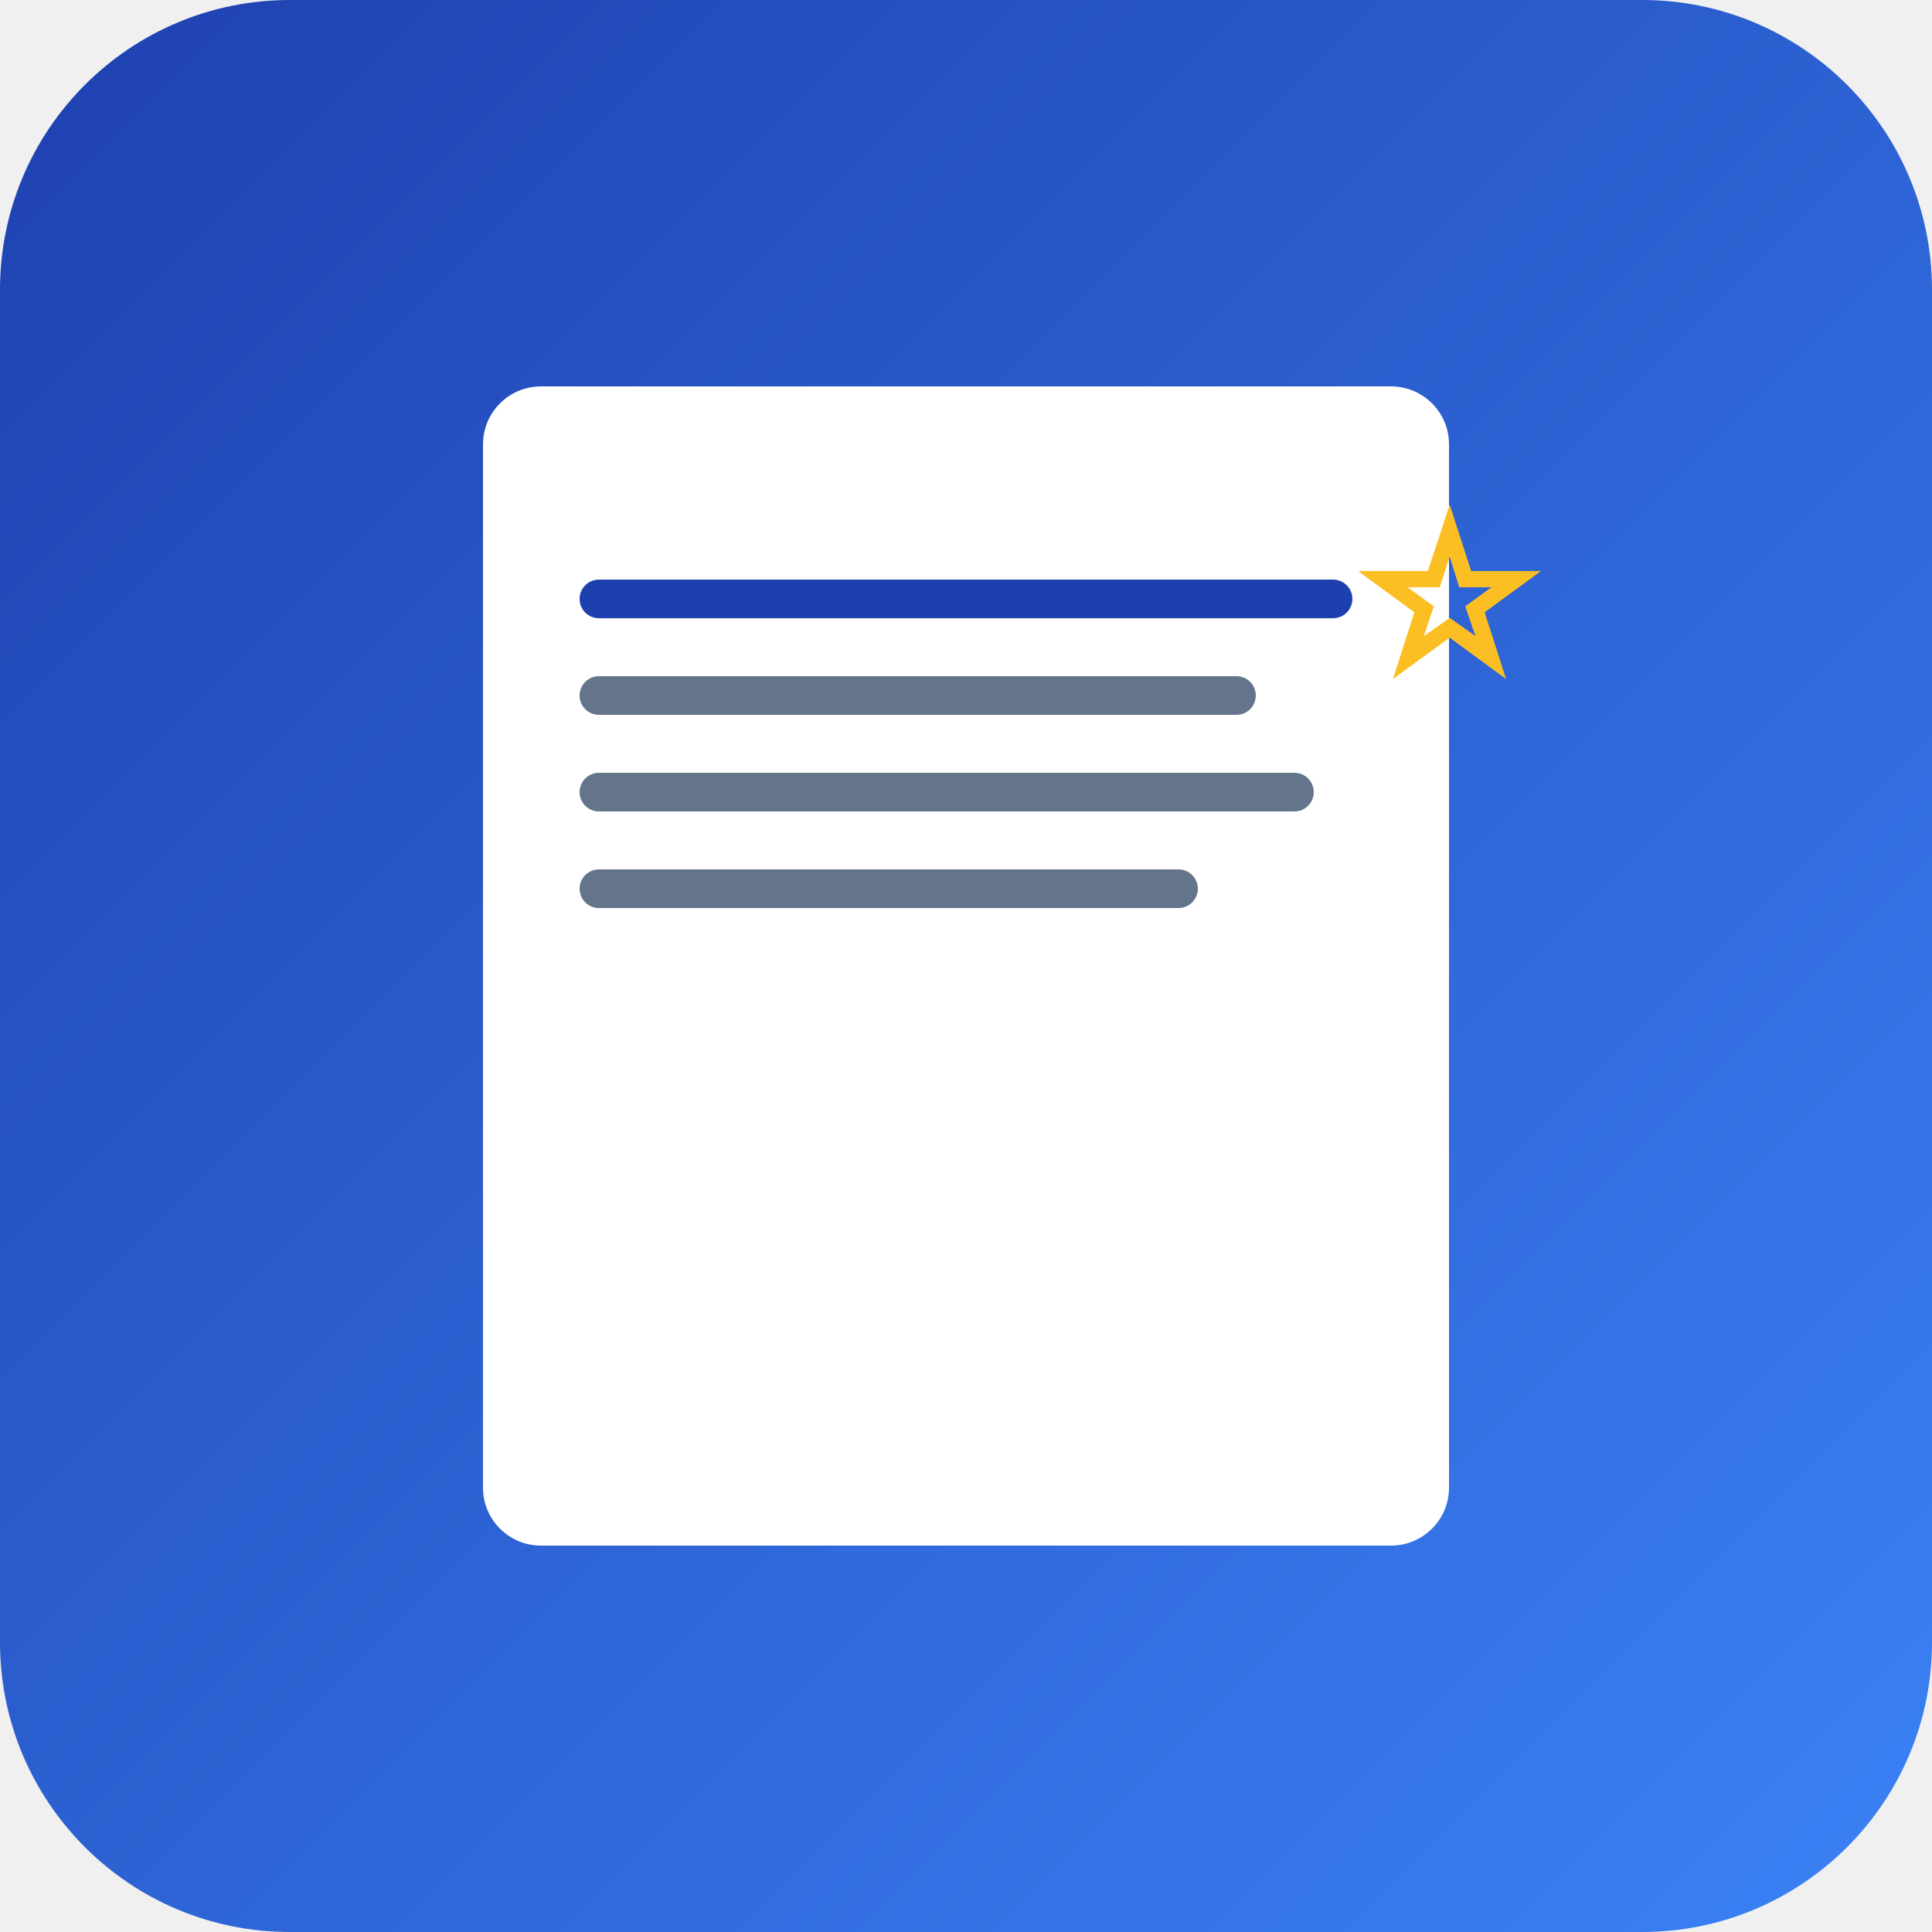
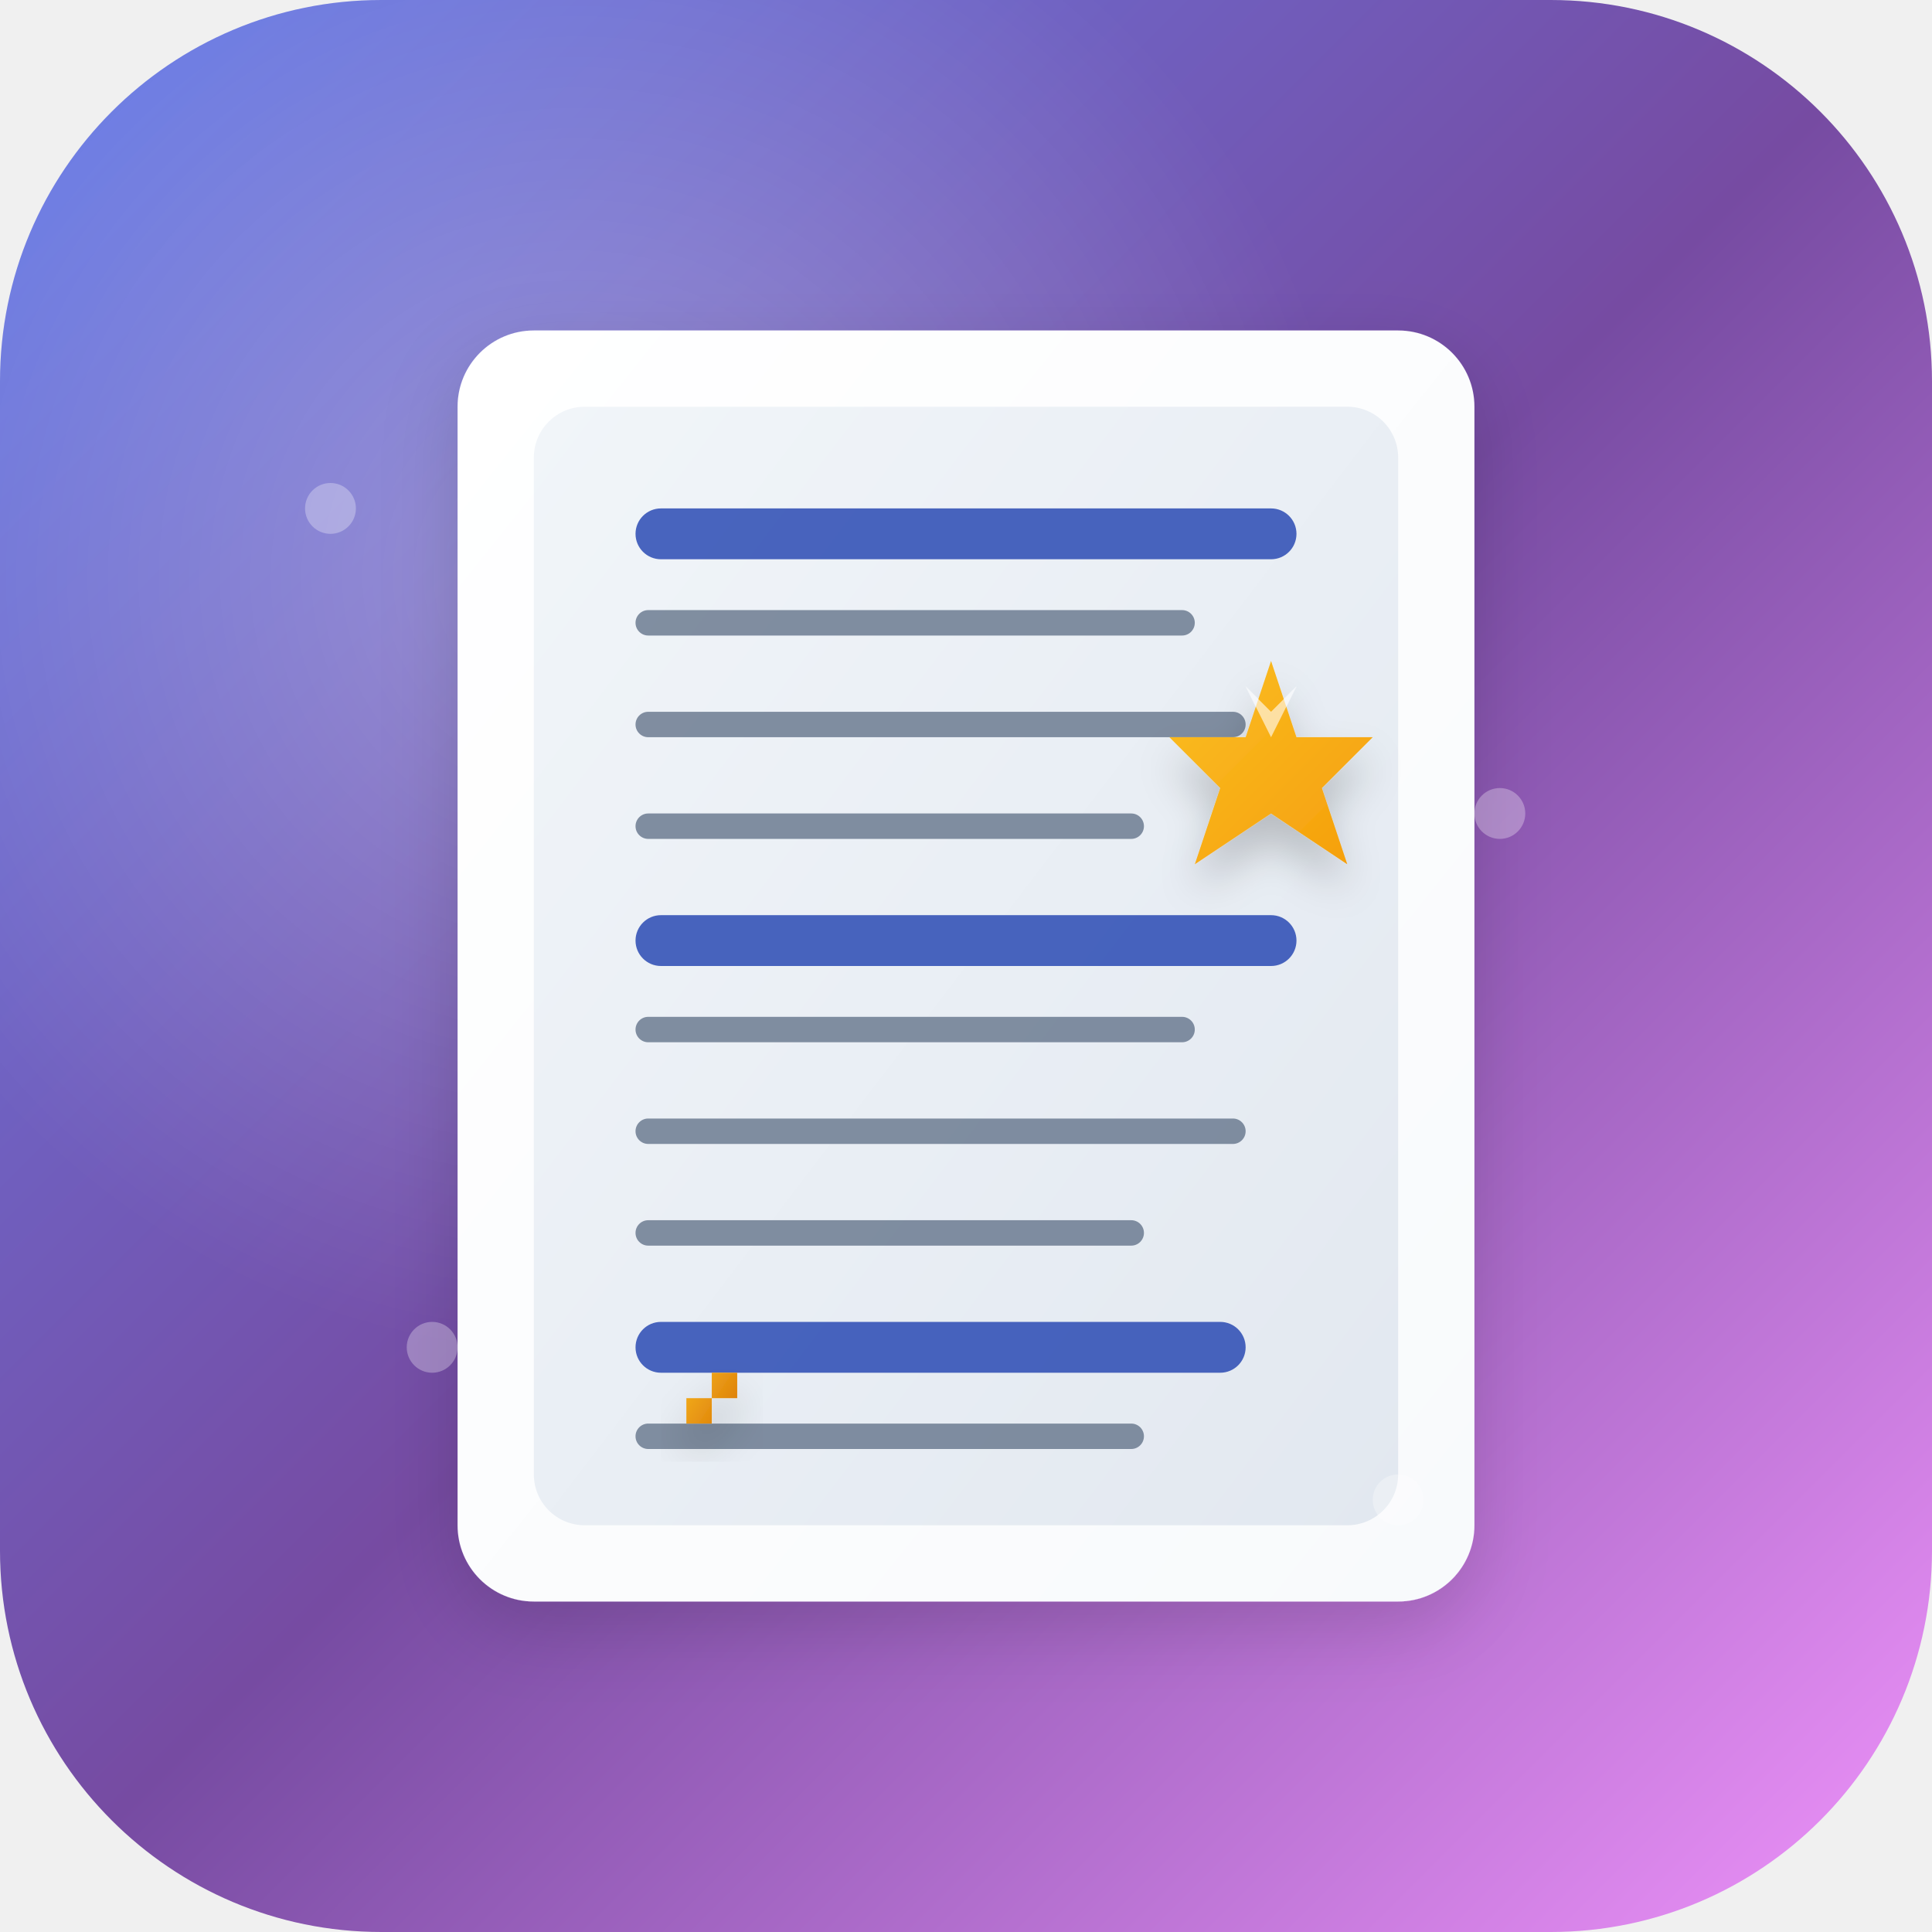
<svg xmlns="http://www.w3.org/2000/svg" width="76" height="76" viewBox="0 0 76 76">
  <defs>
-     <linearGradient id="bg" x1="0%" y1="0%" x2="100%" y2="100%">
-       <stop offset="0%" style="stop-color:#1e40af;stop-opacity:1" />
-       <stop offset="100%" style="stop-color:#3b82f6;stop-opacity:1" />
+     <linearGradient id="bgGradient" x1="0%" y1="0%" x2="100%" y2="100%">
+       <stop offset="0%" style="stop-color:#667eea;stop-opacity:1" />
+       <stop offset="50%" style="stop-color:#764ba2;stop-opacity:1" />
+       <stop offset="100%" style="stop-color:#f093fb;stop-opacity:1" />
    </linearGradient>
+     <linearGradient id="bookGradient" x1="0%" y1="0%" x2="100%" y2="100%">
+       <stop offset="0%" style="stop-color:#ffffff;stop-opacity:1" />
+       <stop offset="100%" style="stop-color:#f8fafc;stop-opacity:1" />
+     </linearGradient>
+     <linearGradient id="pageGradient" x1="0%" y1="0%" x2="100%" y2="100%">
+       <stop offset="0%" style="stop-color:#f1f5f9;stop-opacity:1" />
+       <stop offset="100%" style="stop-color:#e2e8f0;stop-opacity:1" />
+     </linearGradient>
+     <linearGradient id="starGradient" x1="0%" y1="0%" x2="100%" y2="100%">
+       <stop offset="0%" style="stop-color:#fbbf24;stop-opacity:1" />
+       <stop offset="100%" style="stop-color:#f59e0b;stop-opacity:1" />
+     </linearGradient>
+     <linearGradient id="trophyGradient" x1="0%" y1="0%" x2="100%" y2="100%">
+       <stop offset="0%" style="stop-color:#fbbf24;stop-opacity:1" />
+       <stop offset="100%" style="stop-color:#d97706;stop-opacity:1" />
+     </linearGradient>
+     <filter id="bookShadow" x="-50%" y="-50%" width="200%" height="200%">
+       <feGaussianBlur in="SourceGraphic" stdDeviation="1.5" />
+       <feOffset dx="0" dy="1" result="offset" />
+       <feFlood flood-color="#000000" flood-opacity="0.15" />
+       <feComposite in2="offset" operator="in" />
+       <feMerge>
+         <feMergeNode />
+         <feMergeNode in="SourceGraphic" />
+       </feMerge>
+     </filter>
+     <filter id="elementShadow" x="-50%" y="-50%" width="200%" height="200%">
+       <feGaussianBlur in="SourceGraphic" stdDeviation="0.8" />
+       <feOffset dx="0" dy="1" result="offset" />
+       <feFlood flood-color="#000000" flood-opacity="0.2" />
+       <feComposite in2="offset" operator="in" />
+       <feMerge>
+         <feMergeNode />
+         <feMergeNode in="SourceGraphic" />
+       </feMerge>
+     </filter>
+     <radialGradient id="highlight" cx="30%" cy="30%" r="40%">
+       <stop offset="0%" style="stop-color:#ffffff;stop-opacity:0.3" />
+       <stop offset="100%" style="stop-color:#ffffff;stop-opacity:0" />
+     </radialGradient>
  </defs>
-   <rect width="76" height="76" rx="11.4" fill="url(#bg)" />
-   <rect x="19" y="15.2" width="38" height="45.6" rx="2.28" fill="#ffffff" />
-   <rect x="22.8" y="22.8" width="30.4" height="1.52" rx="0.76" fill="#1e40af" />
-   <rect x="22.8" y="26.6" width="26.6" height="1.52" rx="0.76" fill="#64748b" />
-   <rect x="22.8" y="30.4" width="28.88" height="1.52" rx="0.76" fill="#64748b" />
-   <rect x="22.8" y="34.2" width="24.32" height="1.52" rx="0.76" fill="#64748b" />
-   <text x="53.2" y="26.6" font-size="11.4" fill="#fbbf24">⭐</text>
+   <rect width="76" height="76" rx="15" fill="url(#bgGradient)" />
+   <rect width="76" height="76" rx="15" fill="url(#highlight)" />
+   <g filter="url(#bookShadow)">
+     <rect x="18" y="13" width="40" height="50" rx="3" fill="url(#bookGradient)" />
+   </g>
+   <rect x="21" y="16" width="34" height="44" rx="2" fill="url(#pageGradient)" />
+   <g fill="#1e293b" opacity="0.8">
+     <rect x="25" y="20" width="26" height="2" rx="1" fill="#1e40af" />
+     <rect x="25" y="24" width="22" height="1" rx="0.5" fill="#64748b" />
+     <rect x="25" y="28" width="24" height="1" rx="0.5" fill="#64748b" />
+     <rect x="25" y="32" width="20" height="1" rx="0.5" fill="#64748b" />
+     <rect x="25" y="36" width="26" height="2" rx="1" fill="#1e40af" />
+     <rect x="25" y="40" width="22" height="1" rx="0.5" fill="#64748b" />
+     <rect x="25" y="44" width="24" height="1" rx="0.5" fill="#64748b" />
+     <rect x="25" y="48" width="20" height="1" rx="0.5" fill="#64748b" />
+     <rect x="25" y="52" width="24" height="2" rx="1" fill="#1e40af" />
+     <rect x="25" y="56" width="20" height="1" rx="0.5" fill="#64748b" />
+   </g>
+   <g transform="translate(46, 26)" filter="url(#elementShadow)">
+     <path d="M4 0L5 3L8 3L6 5L7 8L4 6L1 8L2 5L0 3L3 3Z" fill="url(#starGradient)" />
+     <path d="M3 1L4 3L5 1L4 2Z" fill="#ffffff" opacity="0.6" />
+   </g>
+   <g transform="translate(25, 53)" filter="url(#elementShadow)">
+     <path d="M3 0L3 1L4 1L4 2L3 2L3 3L2 3L2 2L3 2L3 1Z" fill="url(#trophyGradient)" />
+     <path d="M2 1L3 1L4 1L3 1Z" fill="#ffffff" opacity="0.6" />
+   </g>
+   <g opacity="0.3">
+     <circle cx="13" cy="20" r="1" fill="#ffffff" />
+     <circle cx="59" cy="32" r="1" fill="#ffffff" />
+     <circle cx="17" cy="53" r="1" fill="#ffffff" />
+     <circle cx="55" cy="59" r="1" fill="#ffffff" />
+   </g>
</svg>
